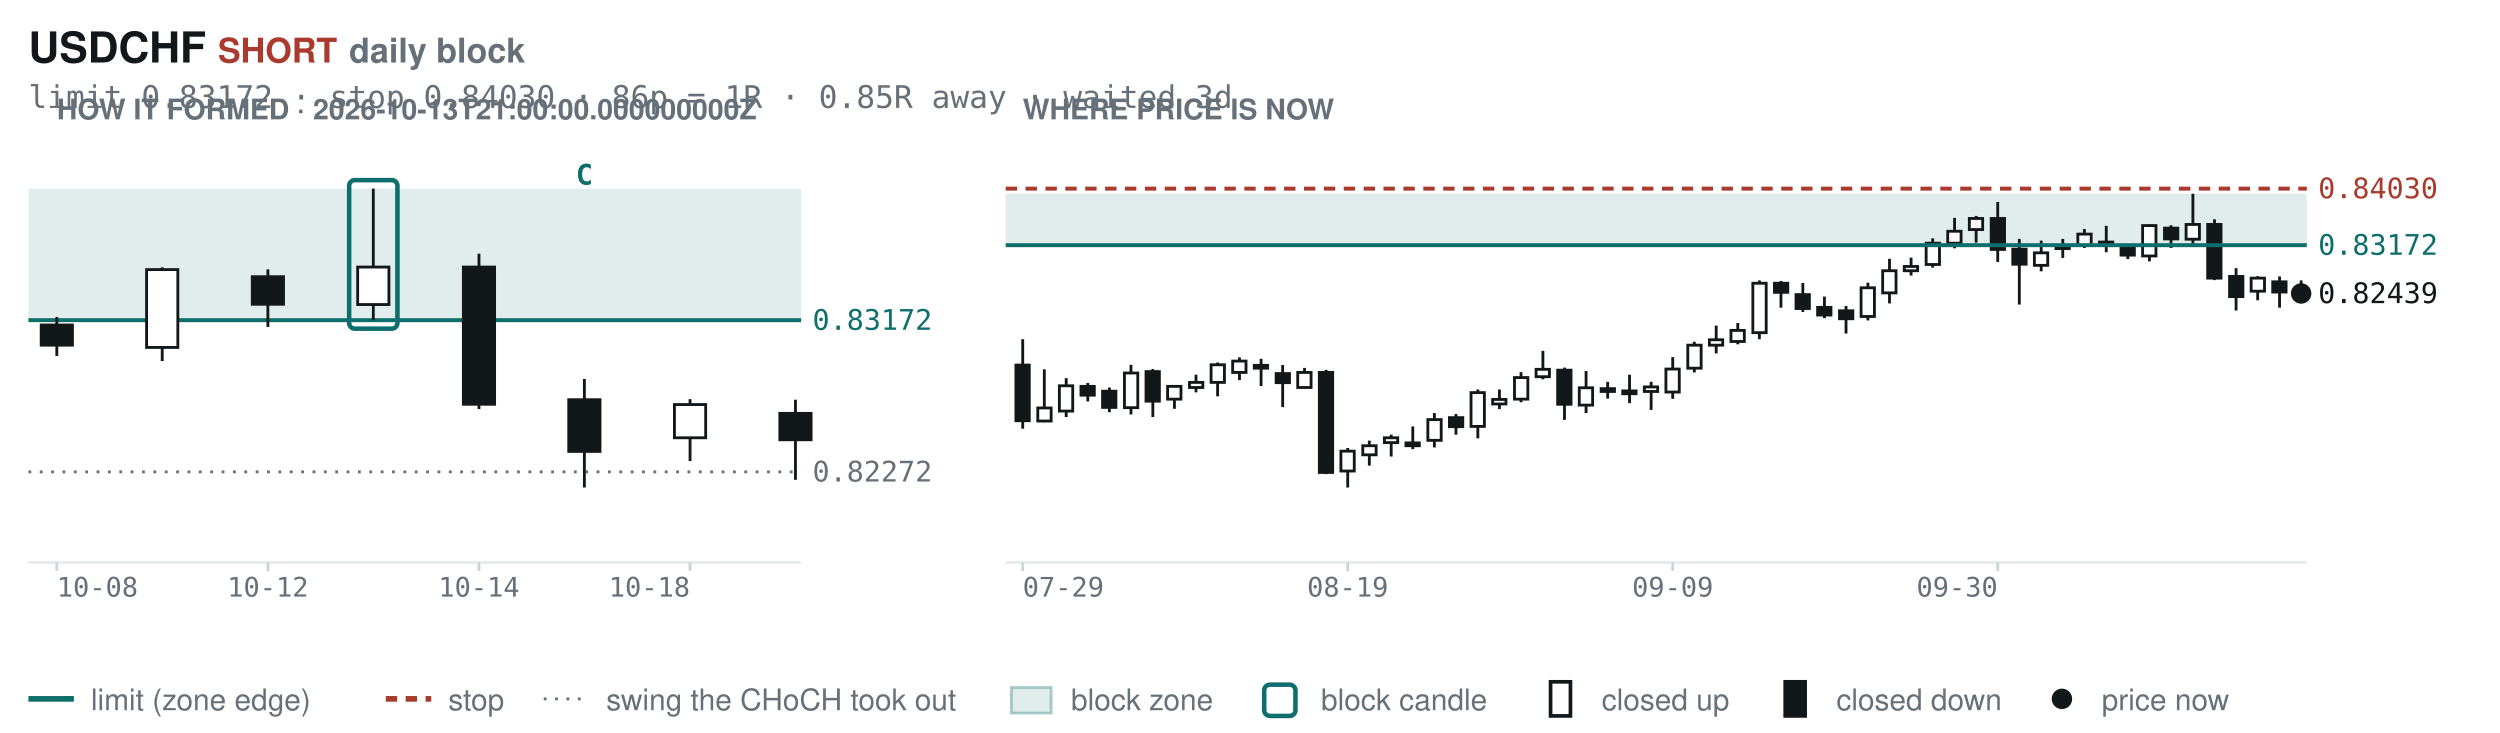
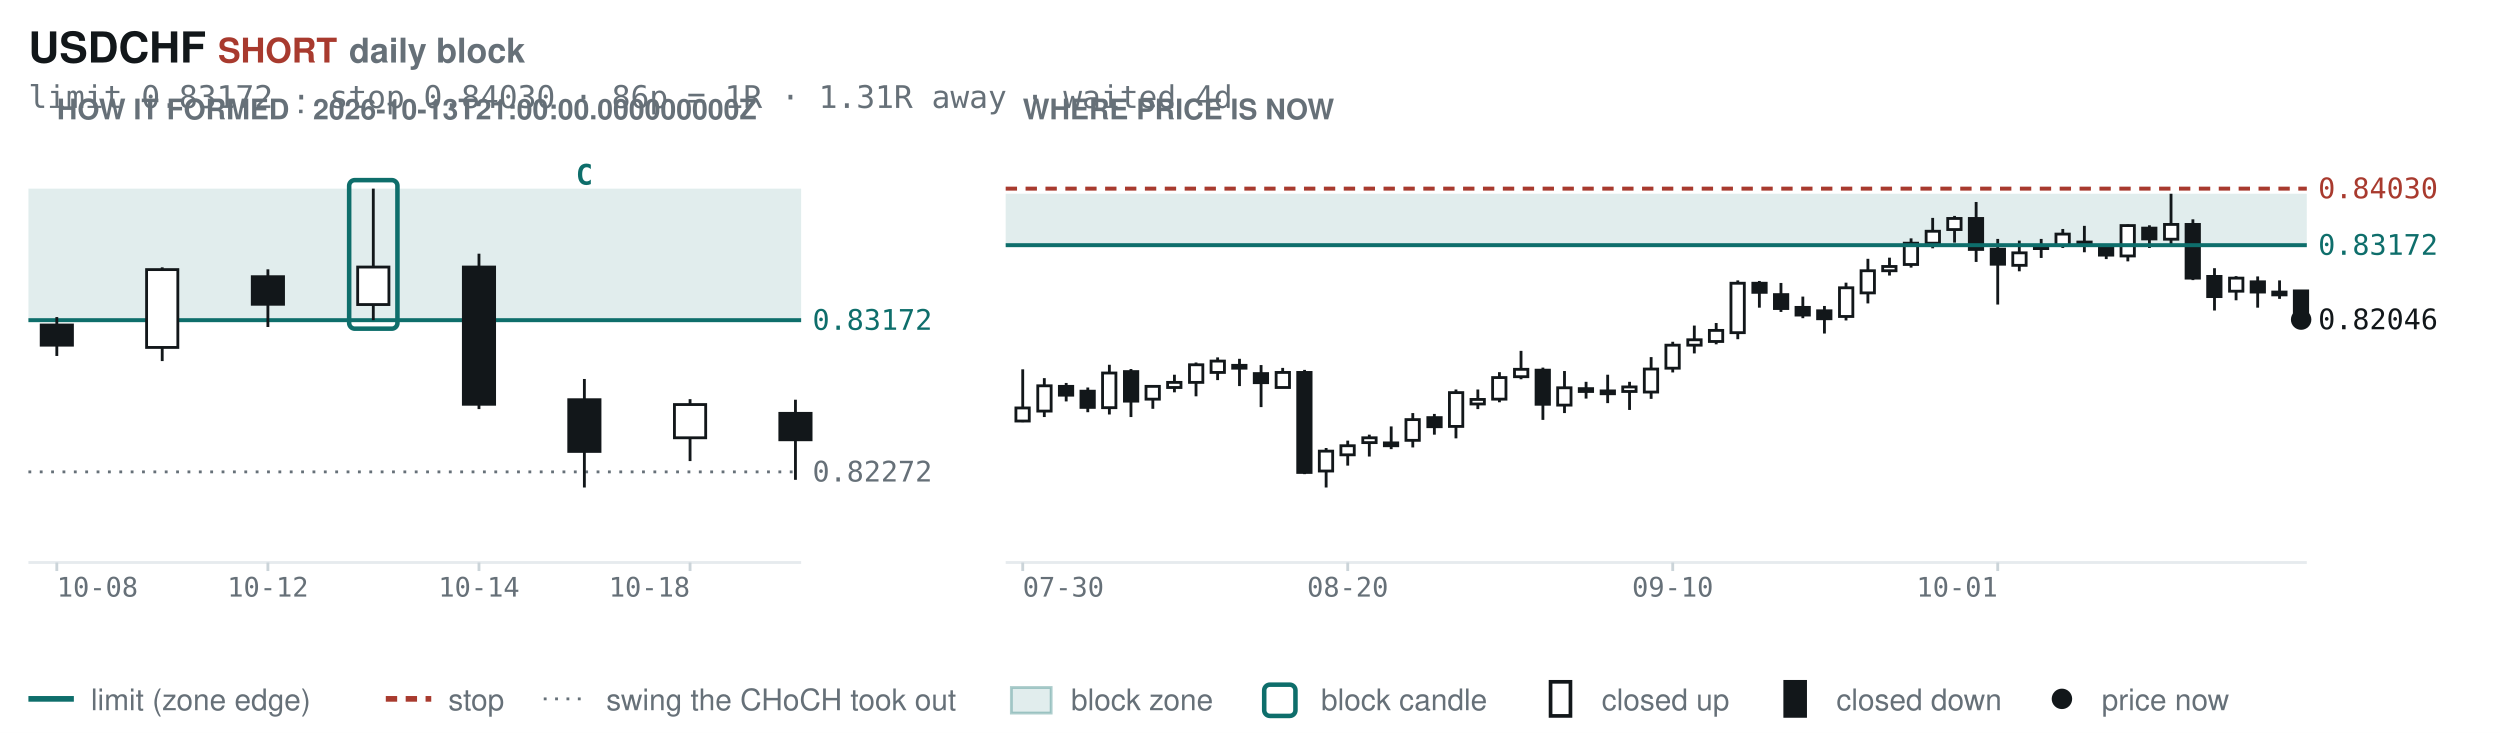
<svg xmlns="http://www.w3.org/2000/svg" viewBox="0 0 880 258" width="880" height="258" role="img" aria-label="USDCHF short order block: the candles that formed it, and where price is now">
  <rect width="880" height="258" fill="#FFFFFF" />
  <text x="10" y="22" fill="#12171A" font-family="system-ui,-apple-system,Segoe UI,Helvetica,Arial,sans-serif" font-size="15" font-weight="700">USDCHF <tspan fill="#A83A2E" font-size="12">SHORT</tspan>
    <tspan fill="#667078" font-size="12">daily block</tspan>
  </text>
-   <text x="10" y="38" fill="#667078" font-family="ui-monospace,SFMono-Regular,Menlo,Consolas,monospace" font-size="11">limit 0.83172 · stop 0.84030 · 86p = 1R · 0.85R away · waited 3d</text>
+   <text x="10" y="38" fill="#667078" font-family="ui-monospace,SFMono-Regular,Menlo,Consolas,monospace" font-size="11">limit 0.83172 · stop 0.84030 · 86p = 1R · 1.31R away · waited 4d</text>
  <text x="20" y="42" fill="#667078" font-family="system-ui,-apple-system,Segoe UI,Helvetica,Arial,sans-serif" font-size="10" font-weight="600">HOW IT FORMED · 2026-10-13T21:00:00.000000000Z</text>
  <text x="360" y="42" fill="#667078" font-family="system-ui,-apple-system,Segoe UI,Helvetica,Arial,sans-serif" font-size="10" font-weight="600">WHERE PRICE IS NOW</text>
  <rect x="10.0" y="66.4" width="272.0" height="46.3" fill="#0E6E6B1F" />
  <line x1="10.0" y1="166.1" x2="282.0" y2="166.1" stroke="#667078" stroke-width="1" stroke-dasharray="1 3" />
  <line x1="10.0" y1="112.7" x2="282.0" y2="112.7" stroke="#0E6E6B" stroke-width="1.4" />
  <line x1="20.0" y1="111.6" x2="20.0" y2="125.3" stroke="#12171A" stroke-width="1" />
  <rect x="14.5" y="114.4" width="11.0" height="7.1" fill="#12171A" stroke="#12171A" stroke-width="1" />
  <line x1="57.1" y1="94.1" x2="57.1" y2="127.1" stroke="#12171A" stroke-width="1" />
  <rect x="51.6" y="94.9" width="11.0" height="27.4" fill="#FFFFFF" stroke="#12171A" stroke-width="1" />
  <line x1="94.3" y1="94.8" x2="94.3" y2="115.1" stroke="#12171A" stroke-width="1" />
  <rect x="88.8" y="97.4" width="11.0" height="9.7" fill="#12171A" stroke="#12171A" stroke-width="1" />
  <line x1="131.4" y1="66.4" x2="131.4" y2="112.7" stroke="#12171A" stroke-width="1" />
  <rect x="125.9" y="94.0" width="11.0" height="13.2" fill="#FFFFFF" stroke="#12171A" stroke-width="1" />
  <line x1="168.6" y1="89.3" x2="168.6" y2="144.0" stroke="#12171A" stroke-width="1" />
  <rect x="163.1" y="94.0" width="11.0" height="48.3" fill="#12171A" stroke="#12171A" stroke-width="1" />
  <line x1="205.7" y1="133.4" x2="205.7" y2="171.6" stroke="#12171A" stroke-width="1" />
  <rect x="200.2" y="140.7" width="11.0" height="18.2" fill="#12171A" stroke="#12171A" stroke-width="1" />
  <line x1="242.9" y1="140.5" x2="242.9" y2="162.3" stroke="#12171A" stroke-width="1" />
  <rect x="237.4" y="142.4" width="11.0" height="11.7" fill="#FFFFFF" stroke="#12171A" stroke-width="1" />
  <line x1="280.0" y1="140.7" x2="280.0" y2="168.9" stroke="#12171A" stroke-width="1" />
  <rect x="274.5" y="145.5" width="11.0" height="9.3" fill="#12171A" stroke="#12171A" stroke-width="1" />
  <rect x="122.9" y="63.4" width="17.0" height="52.3" fill="none" stroke="#0E6E6B" stroke-width="1.6" rx="2" />
  <text x="205.7" y="65" fill="#0E6E6B" text-anchor="middle" font-family="ui-monospace,SFMono-Regular,Menlo,Consolas,monospace" font-size="10" font-weight="700">C</text>
  <line x1="10.0" y1="198.0" x2="282.0" y2="198.0" stroke="#E6EBEE" stroke-width="1" />
  <line x1="20.0" y1="198.0" x2="20.0" y2="201.0" stroke="#CBD4D9" stroke-width="1" />
  <text x="20.0" y="210.0" fill="#667078" text-anchor="start" font-family="ui-monospace,SFMono-Regular,Menlo,Consolas,monospace" font-size="9.5">10-08</text>
  <line x1="94.3" y1="198.0" x2="94.3" y2="201.0" stroke="#CBD4D9" stroke-width="1" />
  <text x="94.3" y="210.0" fill="#667078" text-anchor="middle" font-family="ui-monospace,SFMono-Regular,Menlo,Consolas,monospace" font-size="9.5">10-12</text>
  <line x1="168.6" y1="198.0" x2="168.6" y2="201.0" stroke="#CBD4D9" stroke-width="1" />
  <text x="168.6" y="210.0" fill="#667078" text-anchor="middle" font-family="ui-monospace,SFMono-Regular,Menlo,Consolas,monospace" font-size="9.5">10-14</text>
  <line x1="242.9" y1="198.0" x2="242.9" y2="201.0" stroke="#CBD4D9" stroke-width="1" />
  <text x="242.9" y="210.0" fill="#667078" text-anchor="end" font-family="ui-monospace,SFMono-Regular,Menlo,Consolas,monospace" font-size="9.5">10-18</text>
  <text x="286.0" y="116.1" fill="#0E6E6B" font-family="ui-monospace,SFMono-Regular,Menlo,Consolas,monospace" font-size="10">0.83172</text>
  <text x="286.0" y="169.5" fill="#667078" font-family="ui-monospace,SFMono-Regular,Menlo,Consolas,monospace" font-size="10">0.82272</text>
  <rect x="354.0" y="68.2" width="458.0" height="18.1" fill="#0E6E6B1F" />
-   <line x1="360.0" y1="119.4" x2="360.0" y2="150.9" stroke="#12171A" stroke-width="1" />
-   <rect x="357.6" y="128.5" width="4.7" height="19.6" fill="#12171A" stroke="#12171A" stroke-width="1" />
-   <line x1="367.6" y1="130.0" x2="367.6" y2="148.6" stroke="#12171A" stroke-width="1" />
-   <rect x="365.3" y="143.6" width="4.7" height="4.6" fill="#FFFFFF" stroke="#12171A" stroke-width="1" />
-   <line x1="375.3" y1="133.1" x2="375.3" y2="146.8" stroke="#12171A" stroke-width="1" />
-   <rect x="372.9" y="135.8" width="4.7" height="8.9" fill="#FFFFFF" stroke="#12171A" stroke-width="1" />
-   <line x1="382.9" y1="134.8" x2="382.9" y2="141.3" stroke="#12171A" stroke-width="1" />
-   <rect x="380.5" y="136.0" width="4.7" height="3.1" fill="#12171A" stroke="#12171A" stroke-width="1" />
-   <line x1="390.5" y1="136.4" x2="390.5" y2="145.1" stroke="#12171A" stroke-width="1" />
-   <rect x="388.1" y="137.7" width="4.7" height="5.7" fill="#12171A" stroke="#12171A" stroke-width="1" />
-   <line x1="398.1" y1="128.4" x2="398.1" y2="145.9" stroke="#12171A" stroke-width="1" />
-   <rect x="395.8" y="131.3" width="4.7" height="12.2" fill="#FFFFFF" stroke="#12171A" stroke-width="1" />
-   <line x1="405.8" y1="129.9" x2="405.8" y2="146.8" stroke="#12171A" stroke-width="1" />
-   <rect x="403.4" y="130.8" width="4.7" height="10.4" fill="#12171A" stroke="#12171A" stroke-width="1" />
-   <line x1="413.4" y1="135.7" x2="413.4" y2="143.9" stroke="#12171A" stroke-width="1" />
-   <rect x="411.0" y="136.0" width="4.7" height="4.5" fill="#FFFFFF" stroke="#12171A" stroke-width="1" />
-   <line x1="421.0" y1="131.9" x2="421.0" y2="138.1" stroke="#12171A" stroke-width="1" />
-   <rect x="418.7" y="134.6" width="4.7" height="1.8" fill="#FFFFFF" stroke="#12171A" stroke-width="1" />
-   <line x1="428.6" y1="127.6" x2="428.6" y2="139.5" stroke="#12171A" stroke-width="1" />
-   <rect x="426.3" y="128.4" width="4.7" height="6.2" fill="#FFFFFF" stroke="#12171A" stroke-width="1" />
-   <line x1="436.3" y1="125.8" x2="436.3" y2="133.8" stroke="#12171A" stroke-width="1" />
-   <rect x="433.9" y="127.1" width="4.7" height="4.0" fill="#FFFFFF" stroke="#12171A" stroke-width="1" />
-   <line x1="443.9" y1="126.3" x2="443.9" y2="135.9" stroke="#12171A" stroke-width="1" />
-   <rect x="441.5" y="128.6" width="4.7" height="1.0" fill="#12171A" stroke="#12171A" stroke-width="1" />
-   <line x1="451.5" y1="128.5" x2="451.5" y2="143.3" stroke="#12171A" stroke-width="1" />
-   <rect x="449.2" y="131.5" width="4.7" height="3.2" fill="#12171A" stroke="#12171A" stroke-width="1" />
-   <line x1="459.2" y1="129.5" x2="459.2" y2="136.4" stroke="#12171A" stroke-width="1" />
-   <rect x="456.8" y="131.1" width="4.7" height="5.3" fill="#FFFFFF" stroke="#12171A" stroke-width="1" />
-   <line x1="466.8" y1="130.2" x2="466.8" y2="166.9" stroke="#12171A" stroke-width="1" />
-   <rect x="464.4" y="131.1" width="4.7" height="35.2" fill="#12171A" stroke="#12171A" stroke-width="1" />
-   <line x1="474.4" y1="157.7" x2="474.4" y2="171.6" stroke="#12171A" stroke-width="1" />
-   <rect x="472.0" y="158.8" width="4.7" height="7.0" fill="#FFFFFF" stroke="#12171A" stroke-width="1" />
-   <line x1="482.0" y1="155.1" x2="482.0" y2="163.9" stroke="#12171A" stroke-width="1" />
-   <rect x="479.7" y="156.9" width="4.7" height="3.2" fill="#FFFFFF" stroke="#12171A" stroke-width="1" />
-   <line x1="489.7" y1="153.0" x2="489.7" y2="160.7" stroke="#12171A" stroke-width="1" />
-   <rect x="487.3" y="154.1" width="4.7" height="1.7" fill="#FFFFFF" stroke="#12171A" stroke-width="1" />
-   <line x1="497.3" y1="150.1" x2="497.3" y2="158.1" stroke="#12171A" stroke-width="1" />
-   <rect x="494.9" y="155.9" width="4.7" height="1.0" fill="#12171A" stroke="#12171A" stroke-width="1" />
-   <line x1="504.9" y1="145.4" x2="504.9" y2="157.5" stroke="#12171A" stroke-width="1" />
-   <rect x="502.6" y="147.7" width="4.7" height="7.3" fill="#FFFFFF" stroke="#12171A" stroke-width="1" />
-   <line x1="512.5" y1="145.7" x2="512.5" y2="153.0" stroke="#12171A" stroke-width="1" />
-   <rect x="510.2" y="147.0" width="4.7" height="3.2" fill="#12171A" stroke="#12171A" stroke-width="1" />
-   <line x1="520.2" y1="137.1" x2="520.2" y2="154.3" stroke="#12171A" stroke-width="1" />
-   <rect x="517.8" y="138.2" width="4.7" height="11.9" fill="#FFFFFF" stroke="#12171A" stroke-width="1" />
-   <line x1="527.8" y1="137.1" x2="527.8" y2="144.0" stroke="#12171A" stroke-width="1" />
-   <rect x="525.4" y="140.6" width="4.7" height="1.6" fill="#FFFFFF" stroke="#12171A" stroke-width="1" />
-   <line x1="535.4" y1="131.0" x2="535.4" y2="141.6" stroke="#12171A" stroke-width="1" />
-   <rect x="533.1" y="132.9" width="4.7" height="7.6" fill="#FFFFFF" stroke="#12171A" stroke-width="1" />
-   <line x1="543.1" y1="123.5" x2="543.1" y2="133.5" stroke="#12171A" stroke-width="1" />
-   <rect x="540.7" y="130.0" width="4.7" height="2.6" fill="#FFFFFF" stroke="#12171A" stroke-width="1" />
-   <line x1="550.7" y1="129.4" x2="550.7" y2="147.8" stroke="#12171A" stroke-width="1" />
-   <rect x="548.3" y="130.3" width="4.7" height="12.0" fill="#12171A" stroke="#12171A" stroke-width="1" />
-   <line x1="558.3" y1="130.6" x2="558.3" y2="145.4" stroke="#12171A" stroke-width="1" />
-   <rect x="555.9" y="136.5" width="4.7" height="6.1" fill="#FFFFFF" stroke="#12171A" stroke-width="1" />
-   <line x1="565.9" y1="134.4" x2="565.9" y2="140.3" stroke="#12171A" stroke-width="1" />
-   <rect x="563.6" y="136.8" width="4.7" height="1.0" fill="#12171A" stroke="#12171A" stroke-width="1" />
-   <line x1="573.6" y1="131.9" x2="573.6" y2="141.9" stroke="#12171A" stroke-width="1" />
-   <rect x="571.2" y="137.6" width="4.7" height="1.0" fill="#FFFFFF" stroke="#12171A" stroke-width="1" />
-   <line x1="581.2" y1="134.4" x2="581.2" y2="144.3" stroke="#12171A" stroke-width="1" />
-   <rect x="578.8" y="136.2" width="4.7" height="1.6" fill="#FFFFFF" stroke="#12171A" stroke-width="1" />
-   <line x1="588.8" y1="125.7" x2="588.8" y2="140.4" stroke="#12171A" stroke-width="1" />
-   <rect x="586.4" y="129.9" width="4.7" height="8.1" fill="#FFFFFF" stroke="#12171A" stroke-width="1" />
-   <line x1="596.4" y1="120.3" x2="596.4" y2="131.1" stroke="#12171A" stroke-width="1" />
-   <rect x="594.1" y="121.5" width="4.7" height="8.1" fill="#FFFFFF" stroke="#12171A" stroke-width="1" />
-   <line x1="604.1" y1="114.6" x2="604.1" y2="124.4" stroke="#12171A" stroke-width="1" />
-   <rect x="601.7" y="119.6" width="4.7" height="1.9" fill="#FFFFFF" stroke="#12171A" stroke-width="1" />
-   <line x1="611.7" y1="113.7" x2="611.7" y2="121.2" stroke="#12171A" stroke-width="1" />
-   <rect x="609.3" y="116.3" width="4.7" height="3.9" fill="#FFFFFF" stroke="#12171A" stroke-width="1" />
-   <line x1="619.3" y1="98.7" x2="619.3" y2="119.4" stroke="#12171A" stroke-width="1" />
-   <rect x="617.0" y="99.7" width="4.7" height="17.4" fill="#FFFFFF" stroke="#12171A" stroke-width="1" />
-   <line x1="626.9" y1="98.9" x2="626.9" y2="108.3" stroke="#12171A" stroke-width="1" />
-   <rect x="624.6" y="99.7" width="4.7" height="3.2" fill="#12171A" stroke="#12171A" stroke-width="1" />
-   <line x1="634.6" y1="99.6" x2="634.6" y2="109.8" stroke="#12171A" stroke-width="1" />
-   <rect x="632.2" y="103.7" width="4.7" height="4.9" fill="#12171A" stroke="#12171A" stroke-width="1" />
-   <line x1="642.2" y1="104.4" x2="642.2" y2="112.0" stroke="#12171A" stroke-width="1" />
-   <rect x="639.8" y="108.2" width="4.7" height="2.7" fill="#12171A" stroke="#12171A" stroke-width="1" />
-   <line x1="649.8" y1="107.7" x2="649.8" y2="117.4" stroke="#12171A" stroke-width="1" />
-   <rect x="647.5" y="109.4" width="4.7" height="2.8" fill="#12171A" stroke="#12171A" stroke-width="1" />
-   <line x1="657.5" y1="99.5" x2="657.5" y2="112.8" stroke="#12171A" stroke-width="1" />
-   <rect x="655.1" y="101.3" width="4.7" height="10.1" fill="#FFFFFF" stroke="#12171A" stroke-width="1" />
-   <line x1="665.1" y1="91.1" x2="665.1" y2="106.8" stroke="#12171A" stroke-width="1" />
-   <rect x="662.7" y="95.3" width="4.7" height="7.8" fill="#FFFFFF" stroke="#12171A" stroke-width="1" />
-   <line x1="672.7" y1="90.7" x2="672.7" y2="97.0" stroke="#12171A" stroke-width="1" />
-   <rect x="670.3" y="93.8" width="4.7" height="1.5" fill="#FFFFFF" stroke="#12171A" stroke-width="1" />
-   <line x1="680.3" y1="83.9" x2="680.3" y2="94.2" stroke="#12171A" stroke-width="1" />
-   <rect x="678.0" y="85.6" width="4.7" height="7.5" fill="#FFFFFF" stroke="#12171A" stroke-width="1" />
-   <line x1="688.0" y1="76.7" x2="688.0" y2="87.4" stroke="#12171A" stroke-width="1" />
-   <rect x="685.6" y="81.4" width="4.7" height="4.2" fill="#FFFFFF" stroke="#12171A" stroke-width="1" />
-   <line x1="695.6" y1="76.0" x2="695.6" y2="85.4" stroke="#12171A" stroke-width="1" />
-   <rect x="693.2" y="76.9" width="4.7" height="3.9" fill="#FFFFFF" stroke="#12171A" stroke-width="1" />
-   <line x1="703.2" y1="71.1" x2="703.2" y2="92.2" stroke="#12171A" stroke-width="1" />
-   <rect x="700.9" y="76.9" width="4.7" height="10.9" fill="#12171A" stroke="#12171A" stroke-width="1" />
-   <line x1="710.8" y1="84.1" x2="710.8" y2="107.2" stroke="#12171A" stroke-width="1" />
-   <rect x="708.5" y="87.7" width="4.7" height="5.3" fill="#12171A" stroke="#12171A" stroke-width="1" />
-   <line x1="718.5" y1="84.7" x2="718.5" y2="95.5" stroke="#12171A" stroke-width="1" />
-   <rect x="716.1" y="89.0" width="4.7" height="4.4" fill="#FFFFFF" stroke="#12171A" stroke-width="1" />
-   <line x1="726.1" y1="84.1" x2="726.1" y2="90.8" stroke="#12171A" stroke-width="1" />
-   <rect x="723.7" y="86.5" width="4.7" height="1.0" fill="#FFFFFF" stroke="#12171A" stroke-width="1" />
-   <line x1="733.7" y1="80.6" x2="733.7" y2="87.3" stroke="#12171A" stroke-width="1" />
-   <rect x="731.4" y="82.4" width="4.7" height="4.0" fill="#FFFFFF" stroke="#12171A" stroke-width="1" />
-   <line x1="741.4" y1="79.5" x2="741.4" y2="88.8" stroke="#12171A" stroke-width="1" />
-   <rect x="739.0" y="85.2" width="4.7" height="1.2" fill="#12171A" stroke="#12171A" stroke-width="1" />
-   <line x1="749.0" y1="85.9" x2="749.0" y2="91.2" stroke="#12171A" stroke-width="1" />
-   <rect x="746.6" y="87.0" width="4.7" height="2.8" fill="#12171A" stroke="#12171A" stroke-width="1" />
-   <line x1="756.6" y1="79.0" x2="756.6" y2="92.0" stroke="#12171A" stroke-width="1" />
-   <rect x="754.2" y="79.4" width="4.7" height="10.7" fill="#FFFFFF" stroke="#12171A" stroke-width="1" />
-   <line x1="764.2" y1="79.3" x2="764.2" y2="87.3" stroke="#12171A" stroke-width="1" />
-   <rect x="761.9" y="80.3" width="4.7" height="3.8" fill="#12171A" stroke="#12171A" stroke-width="1" />
-   <line x1="771.9" y1="68.2" x2="771.9" y2="86.3" stroke="#12171A" stroke-width="1" />
-   <rect x="769.5" y="79.0" width="4.7" height="5.2" fill="#FFFFFF" stroke="#12171A" stroke-width="1" />
-   <line x1="779.5" y1="77.2" x2="779.5" y2="98.6" stroke="#12171A" stroke-width="1" />
-   <rect x="777.1" y="79.0" width="4.7" height="18.9" fill="#12171A" stroke="#12171A" stroke-width="1" />
-   <line x1="787.1" y1="94.4" x2="787.1" y2="109.3" stroke="#12171A" stroke-width="1" />
-   <rect x="784.8" y="97.3" width="4.7" height="7.1" fill="#12171A" stroke="#12171A" stroke-width="1" />
-   <line x1="794.7" y1="97.2" x2="794.7" y2="105.7" stroke="#12171A" stroke-width="1" />
-   <rect x="792.4" y="97.9" width="4.7" height="4.6" fill="#FFFFFF" stroke="#12171A" stroke-width="1" />
-   <line x1="802.4" y1="97.3" x2="802.4" y2="108.3" stroke="#12171A" stroke-width="1" />
-   <rect x="800.0" y="99.2" width="4.7" height="3.6" fill="#12171A" stroke="#12171A" stroke-width="1" />
-   <line x1="810.0" y1="98.7" x2="810.0" y2="105.2" stroke="#12171A" stroke-width="1" />
-   <rect x="807.6" y="102.8" width="4.7" height="1.0" fill="#12171A" stroke="#12171A" stroke-width="1" />
+   <line x1="360.0" y1="130.0" x2="360.0" y2="148.6" stroke="#12171A" stroke-width="1" />
+   <rect x="357.6" y="143.6" width="4.7" height="4.6" fill="#FFFFFF" stroke="#12171A" stroke-width="1" />
+   <line x1="367.6" y1="133.1" x2="367.6" y2="146.8" stroke="#12171A" stroke-width="1" />
+   <rect x="365.3" y="135.8" width="4.7" height="8.9" fill="#FFFFFF" stroke="#12171A" stroke-width="1" />
+   <line x1="375.3" y1="134.8" x2="375.3" y2="141.3" stroke="#12171A" stroke-width="1" />
+   <rect x="372.9" y="136.0" width="4.7" height="3.1" fill="#12171A" stroke="#12171A" stroke-width="1" />
+   <line x1="382.9" y1="136.4" x2="382.9" y2="145.1" stroke="#12171A" stroke-width="1" />
+   <rect x="380.5" y="137.7" width="4.7" height="5.7" fill="#12171A" stroke="#12171A" stroke-width="1" />
+   <line x1="390.5" y1="128.4" x2="390.5" y2="145.9" stroke="#12171A" stroke-width="1" />
+   <rect x="388.1" y="131.3" width="4.7" height="12.2" fill="#FFFFFF" stroke="#12171A" stroke-width="1" />
+   <line x1="398.1" y1="129.9" x2="398.1" y2="146.8" stroke="#12171A" stroke-width="1" />
+   <rect x="395.8" y="130.8" width="4.7" height="10.4" fill="#12171A" stroke="#12171A" stroke-width="1" />
+   <line x1="405.8" y1="135.7" x2="405.8" y2="143.9" stroke="#12171A" stroke-width="1" />
+   <rect x="403.4" y="136.0" width="4.7" height="4.5" fill="#FFFFFF" stroke="#12171A" stroke-width="1" />
+   <line x1="413.4" y1="131.9" x2="413.4" y2="138.1" stroke="#12171A" stroke-width="1" />
+   <rect x="411.0" y="134.6" width="4.7" height="1.8" fill="#FFFFFF" stroke="#12171A" stroke-width="1" />
+   <line x1="421.0" y1="127.6" x2="421.0" y2="139.5" stroke="#12171A" stroke-width="1" />
+   <rect x="418.7" y="128.4" width="4.7" height="6.2" fill="#FFFFFF" stroke="#12171A" stroke-width="1" />
+   <line x1="428.6" y1="125.8" x2="428.6" y2="133.8" stroke="#12171A" stroke-width="1" />
+   <rect x="426.3" y="127.1" width="4.7" height="4.0" fill="#FFFFFF" stroke="#12171A" stroke-width="1" />
+   <line x1="436.3" y1="126.3" x2="436.3" y2="135.9" stroke="#12171A" stroke-width="1" />
+   <rect x="433.9" y="128.6" width="4.7" height="1.0" fill="#12171A" stroke="#12171A" stroke-width="1" />
+   <line x1="443.9" y1="128.5" x2="443.9" y2="143.3" stroke="#12171A" stroke-width="1" />
+   <rect x="441.5" y="131.5" width="4.7" height="3.2" fill="#12171A" stroke="#12171A" stroke-width="1" />
+   <line x1="451.5" y1="129.5" x2="451.5" y2="136.4" stroke="#12171A" stroke-width="1" />
+   <rect x="449.2" y="131.1" width="4.7" height="5.3" fill="#FFFFFF" stroke="#12171A" stroke-width="1" />
+   <line x1="459.2" y1="130.2" x2="459.2" y2="166.9" stroke="#12171A" stroke-width="1" />
+   <rect x="456.8" y="131.1" width="4.7" height="35.2" fill="#12171A" stroke="#12171A" stroke-width="1" />
+   <line x1="466.8" y1="157.7" x2="466.8" y2="171.6" stroke="#12171A" stroke-width="1" />
+   <rect x="464.4" y="158.8" width="4.7" height="7.0" fill="#FFFFFF" stroke="#12171A" stroke-width="1" />
+   <line x1="474.4" y1="155.1" x2="474.4" y2="163.9" stroke="#12171A" stroke-width="1" />
+   <rect x="472.0" y="156.9" width="4.7" height="3.2" fill="#FFFFFF" stroke="#12171A" stroke-width="1" />
+   <line x1="482.0" y1="153.0" x2="482.0" y2="160.7" stroke="#12171A" stroke-width="1" />
+   <rect x="479.7" y="154.1" width="4.7" height="1.7" fill="#FFFFFF" stroke="#12171A" stroke-width="1" />
+   <line x1="489.7" y1="150.1" x2="489.7" y2="158.1" stroke="#12171A" stroke-width="1" />
+   <rect x="487.3" y="155.9" width="4.7" height="1.0" fill="#12171A" stroke="#12171A" stroke-width="1" />
+   <line x1="497.3" y1="145.4" x2="497.3" y2="157.5" stroke="#12171A" stroke-width="1" />
+   <rect x="494.9" y="147.7" width="4.7" height="7.3" fill="#FFFFFF" stroke="#12171A" stroke-width="1" />
+   <line x1="504.9" y1="145.7" x2="504.9" y2="153.0" stroke="#12171A" stroke-width="1" />
+   <rect x="502.6" y="147.0" width="4.7" height="3.2" fill="#12171A" stroke="#12171A" stroke-width="1" />
+   <line x1="512.5" y1="137.1" x2="512.5" y2="154.3" stroke="#12171A" stroke-width="1" />
+   <rect x="510.2" y="138.2" width="4.7" height="11.9" fill="#FFFFFF" stroke="#12171A" stroke-width="1" />
+   <line x1="520.2" y1="137.1" x2="520.2" y2="144.0" stroke="#12171A" stroke-width="1" />
+   <rect x="517.8" y="140.6" width="4.7" height="1.6" fill="#FFFFFF" stroke="#12171A" stroke-width="1" />
+   <line x1="527.8" y1="131.0" x2="527.8" y2="141.6" stroke="#12171A" stroke-width="1" />
+   <rect x="525.4" y="132.9" width="4.7" height="7.6" fill="#FFFFFF" stroke="#12171A" stroke-width="1" />
+   <line x1="535.4" y1="123.5" x2="535.4" y2="133.5" stroke="#12171A" stroke-width="1" />
+   <rect x="533.1" y="130.0" width="4.7" height="2.6" fill="#FFFFFF" stroke="#12171A" stroke-width="1" />
+   <line x1="543.1" y1="129.4" x2="543.1" y2="147.8" stroke="#12171A" stroke-width="1" />
+   <rect x="540.7" y="130.3" width="4.7" height="12.0" fill="#12171A" stroke="#12171A" stroke-width="1" />
+   <line x1="550.7" y1="130.6" x2="550.7" y2="145.4" stroke="#12171A" stroke-width="1" />
+   <rect x="548.3" y="136.5" width="4.7" height="6.1" fill="#FFFFFF" stroke="#12171A" stroke-width="1" />
+   <line x1="558.3" y1="134.4" x2="558.3" y2="140.3" stroke="#12171A" stroke-width="1" />
+   <rect x="555.9" y="136.8" width="4.7" height="1.0" fill="#12171A" stroke="#12171A" stroke-width="1" />
+   <line x1="565.9" y1="131.9" x2="565.9" y2="141.9" stroke="#12171A" stroke-width="1" />
+   <rect x="563.6" y="137.6" width="4.7" height="1.0" fill="#FFFFFF" stroke="#12171A" stroke-width="1" />
+   <line x1="573.6" y1="134.4" x2="573.6" y2="144.3" stroke="#12171A" stroke-width="1" />
+   <rect x="571.2" y="136.2" width="4.7" height="1.6" fill="#FFFFFF" stroke="#12171A" stroke-width="1" />
+   <line x1="581.2" y1="125.7" x2="581.2" y2="140.4" stroke="#12171A" stroke-width="1" />
+   <rect x="578.8" y="129.9" width="4.7" height="8.1" fill="#FFFFFF" stroke="#12171A" stroke-width="1" />
+   <line x1="588.8" y1="120.3" x2="588.8" y2="131.1" stroke="#12171A" stroke-width="1" />
+   <rect x="586.4" y="121.5" width="4.7" height="8.1" fill="#FFFFFF" stroke="#12171A" stroke-width="1" />
+   <line x1="596.4" y1="114.6" x2="596.4" y2="124.4" stroke="#12171A" stroke-width="1" />
+   <rect x="594.1" y="119.6" width="4.7" height="1.9" fill="#FFFFFF" stroke="#12171A" stroke-width="1" />
+   <line x1="604.1" y1="113.7" x2="604.1" y2="121.2" stroke="#12171A" stroke-width="1" />
+   <rect x="601.7" y="116.3" width="4.7" height="3.9" fill="#FFFFFF" stroke="#12171A" stroke-width="1" />
+   <line x1="611.7" y1="98.7" x2="611.7" y2="119.4" stroke="#12171A" stroke-width="1" />
+   <rect x="609.3" y="99.7" width="4.7" height="17.4" fill="#FFFFFF" stroke="#12171A" stroke-width="1" />
+   <line x1="619.3" y1="98.9" x2="619.3" y2="108.3" stroke="#12171A" stroke-width="1" />
+   <rect x="617.0" y="99.7" width="4.7" height="3.2" fill="#12171A" stroke="#12171A" stroke-width="1" />
+   <line x1="626.9" y1="99.6" x2="626.9" y2="109.8" stroke="#12171A" stroke-width="1" />
+   <rect x="624.6" y="103.7" width="4.7" height="4.9" fill="#12171A" stroke="#12171A" stroke-width="1" />
+   <line x1="634.6" y1="104.4" x2="634.6" y2="112.0" stroke="#12171A" stroke-width="1" />
+   <rect x="632.2" y="108.2" width="4.7" height="2.7" fill="#12171A" stroke="#12171A" stroke-width="1" />
+   <line x1="642.2" y1="107.7" x2="642.2" y2="117.4" stroke="#12171A" stroke-width="1" />
+   <rect x="639.8" y="109.4" width="4.7" height="2.8" fill="#12171A" stroke="#12171A" stroke-width="1" />
+   <line x1="649.8" y1="99.5" x2="649.8" y2="112.8" stroke="#12171A" stroke-width="1" />
+   <rect x="647.5" y="101.3" width="4.7" height="10.1" fill="#FFFFFF" stroke="#12171A" stroke-width="1" />
+   <line x1="657.5" y1="91.1" x2="657.5" y2="106.8" stroke="#12171A" stroke-width="1" />
+   <rect x="655.1" y="95.3" width="4.7" height="7.8" fill="#FFFFFF" stroke="#12171A" stroke-width="1" />
+   <line x1="665.1" y1="90.7" x2="665.1" y2="97.0" stroke="#12171A" stroke-width="1" />
+   <rect x="662.7" y="93.8" width="4.7" height="1.5" fill="#FFFFFF" stroke="#12171A" stroke-width="1" />
+   <line x1="672.7" y1="83.9" x2="672.7" y2="94.2" stroke="#12171A" stroke-width="1" />
+   <rect x="670.3" y="85.6" width="4.7" height="7.5" fill="#FFFFFF" stroke="#12171A" stroke-width="1" />
+   <line x1="680.3" y1="76.7" x2="680.3" y2="87.4" stroke="#12171A" stroke-width="1" />
+   <rect x="678.0" y="81.4" width="4.7" height="4.2" fill="#FFFFFF" stroke="#12171A" stroke-width="1" />
+   <line x1="688.0" y1="76.0" x2="688.0" y2="85.4" stroke="#12171A" stroke-width="1" />
+   <rect x="685.6" y="76.9" width="4.7" height="3.9" fill="#FFFFFF" stroke="#12171A" stroke-width="1" />
+   <line x1="695.6" y1="71.1" x2="695.6" y2="92.2" stroke="#12171A" stroke-width="1" />
+   <rect x="693.2" y="76.9" width="4.7" height="10.9" fill="#12171A" stroke="#12171A" stroke-width="1" />
+   <line x1="703.2" y1="84.1" x2="703.2" y2="107.2" stroke="#12171A" stroke-width="1" />
+   <rect x="700.9" y="87.7" width="4.7" height="5.3" fill="#12171A" stroke="#12171A" stroke-width="1" />
+   <line x1="710.8" y1="84.7" x2="710.8" y2="95.5" stroke="#12171A" stroke-width="1" />
+   <rect x="708.5" y="89.0" width="4.7" height="4.4" fill="#FFFFFF" stroke="#12171A" stroke-width="1" />
+   <line x1="718.5" y1="84.1" x2="718.5" y2="90.8" stroke="#12171A" stroke-width="1" />
+   <rect x="716.1" y="86.5" width="4.7" height="1.0" fill="#FFFFFF" stroke="#12171A" stroke-width="1" />
+   <line x1="726.1" y1="80.6" x2="726.1" y2="87.3" stroke="#12171A" stroke-width="1" />
+   <rect x="723.7" y="82.4" width="4.7" height="4.0" fill="#FFFFFF" stroke="#12171A" stroke-width="1" />
+   <line x1="733.7" y1="79.5" x2="733.7" y2="88.8" stroke="#12171A" stroke-width="1" />
+   <rect x="731.4" y="85.2" width="4.7" height="1.2" fill="#12171A" stroke="#12171A" stroke-width="1" />
+   <line x1="741.4" y1="85.9" x2="741.4" y2="91.2" stroke="#12171A" stroke-width="1" />
+   <rect x="739.0" y="87.0" width="4.7" height="2.8" fill="#12171A" stroke="#12171A" stroke-width="1" />
+   <line x1="749.0" y1="79.0" x2="749.0" y2="92.0" stroke="#12171A" stroke-width="1" />
+   <rect x="746.6" y="79.4" width="4.7" height="10.7" fill="#FFFFFF" stroke="#12171A" stroke-width="1" />
+   <line x1="756.6" y1="79.3" x2="756.6" y2="87.3" stroke="#12171A" stroke-width="1" />
+   <rect x="754.2" y="80.3" width="4.7" height="3.8" fill="#12171A" stroke="#12171A" stroke-width="1" />
+   <line x1="764.2" y1="68.2" x2="764.2" y2="86.3" stroke="#12171A" stroke-width="1" />
+   <rect x="761.9" y="79.0" width="4.7" height="5.2" fill="#FFFFFF" stroke="#12171A" stroke-width="1" />
+   <line x1="771.9" y1="77.2" x2="771.9" y2="98.6" stroke="#12171A" stroke-width="1" />
+   <rect x="769.5" y="79.0" width="4.7" height="18.9" fill="#12171A" stroke="#12171A" stroke-width="1" />
+   <line x1="779.5" y1="94.4" x2="779.5" y2="109.3" stroke="#12171A" stroke-width="1" />
+   <rect x="777.1" y="97.3" width="4.7" height="7.1" fill="#12171A" stroke="#12171A" stroke-width="1" />
+   <line x1="787.1" y1="97.2" x2="787.1" y2="105.7" stroke="#12171A" stroke-width="1" />
+   <rect x="784.8" y="97.9" width="4.7" height="4.6" fill="#FFFFFF" stroke="#12171A" stroke-width="1" />
+   <line x1="794.7" y1="97.3" x2="794.7" y2="108.3" stroke="#12171A" stroke-width="1" />
+   <rect x="792.4" y="99.2" width="4.7" height="3.6" fill="#12171A" stroke="#12171A" stroke-width="1" />
+   <line x1="802.4" y1="98.7" x2="802.4" y2="105.2" stroke="#12171A" stroke-width="1" />
+   <rect x="800.0" y="102.8" width="4.7" height="1.0" fill="#12171A" stroke="#12171A" stroke-width="1" />
+   <line x1="810.0" y1="102.4" x2="810.0" y2="115.5" stroke="#12171A" stroke-width="1" />
+   <rect x="807.6" y="102.4" width="4.7" height="10.0" fill="#12171A" stroke="#12171A" stroke-width="1" />
  <line x1="354.0" y1="86.3" x2="812.0" y2="86.3" stroke="#0E6E6B" stroke-width="1.4" />
  <line x1="354.0" y1="66.4" x2="812.0" y2="66.4" stroke="#A83A2E" stroke-width="1.4" stroke-dasharray="4 3" />
-   <circle cx="810.0" cy="103.3" r="3.6" fill="#12171A" />
+   <circle cx="810.0" cy="112.5" r="3.6" fill="#12171A" />
  <line x1="354.0" y1="198.0" x2="812.0" y2="198.0" stroke="#E6EBEE" stroke-width="1" />
  <line x1="360.0" y1="198.0" x2="360.0" y2="201.0" stroke="#CBD4D9" stroke-width="1" />
-   <text x="360.0" y="210.0" fill="#667078" text-anchor="start" font-family="ui-monospace,SFMono-Regular,Menlo,Consolas,monospace" font-size="9.5">07-29</text>
+   <text x="360.0" y="210.0" fill="#667078" text-anchor="start" font-family="ui-monospace,SFMono-Regular,Menlo,Consolas,monospace" font-size="9.5">07-30</text>
  <line x1="474.4" y1="198.0" x2="474.4" y2="201.0" stroke="#CBD4D9" stroke-width="1" />
-   <text x="474.4" y="210.0" fill="#667078" text-anchor="middle" font-family="ui-monospace,SFMono-Regular,Menlo,Consolas,monospace" font-size="9.5">08-19</text>
+   <text x="474.4" y="210.0" fill="#667078" text-anchor="middle" font-family="ui-monospace,SFMono-Regular,Menlo,Consolas,monospace" font-size="9.5">08-20</text>
  <line x1="588.8" y1="198.0" x2="588.8" y2="201.0" stroke="#CBD4D9" stroke-width="1" />
-   <text x="588.8" y="210.0" fill="#667078" text-anchor="middle" font-family="ui-monospace,SFMono-Regular,Menlo,Consolas,monospace" font-size="9.5">09-09</text>
+   <text x="588.8" y="210.0" fill="#667078" text-anchor="middle" font-family="ui-monospace,SFMono-Regular,Menlo,Consolas,monospace" font-size="9.5">09-10</text>
  <line x1="703.2" y1="198.0" x2="703.2" y2="201.0" stroke="#CBD4D9" stroke-width="1" />
-   <text x="703.2" y="210.0" fill="#667078" text-anchor="end" font-family="ui-monospace,SFMono-Regular,Menlo,Consolas,monospace" font-size="9.5">09-30</text>
+   <text x="703.2" y="210.0" fill="#667078" text-anchor="end" font-family="ui-monospace,SFMono-Regular,Menlo,Consolas,monospace" font-size="9.5">10-01</text>
  <text x="816.0" y="89.7" fill="#0E6E6B" font-family="ui-monospace,SFMono-Regular,Menlo,Consolas,monospace" font-size="10">0.83172</text>
  <text x="816.0" y="69.8" fill="#A83A2E" font-family="ui-monospace,SFMono-Regular,Menlo,Consolas,monospace" font-size="10">0.84030</text>
-   <text x="816.0" y="106.7" fill="#12171A" font-family="ui-monospace,SFMono-Regular,Menlo,Consolas,monospace" font-size="10">0.82439</text>
+   <text x="816.0" y="115.9" fill="#12171A" font-family="ui-monospace,SFMono-Regular,Menlo,Consolas,monospace" font-size="10">0.82046</text>
  <g transform="translate(10.0,242)">
    <line x1="0" y1="4" x2="16" y2="4" stroke="#0E6E6B" stroke-width="2" />
    <text x="22" y="8" fill="#667078" font-family="system-ui,-apple-system,Segoe UI,Helvetica,Arial,sans-serif" font-size="10.5">limit (zone edge)</text>
  </g>
  <g transform="translate(135.8,242)">
    <line x1="0" y1="4" x2="16" y2="4" stroke="#A83A2E" stroke-width="2" stroke-dasharray="4 3" />
    <text x="22" y="8" fill="#667078" font-family="system-ui,-apple-system,Segoe UI,Helvetica,Arial,sans-serif" font-size="10.5">stop</text>
  </g>
  <g transform="translate(191.4,242)">
    <line x1="0" y1="4" x2="16" y2="4" stroke="#667078" stroke-width="1" stroke-dasharray="1 3" />
    <text x="22" y="8" fill="#667078" font-family="system-ui,-apple-system,Segoe UI,Helvetica,Arial,sans-serif" font-size="10.5">swing the CHoCH took out</text>
  </g>
  <g transform="translate(355.0,242)">
    <rect x="1" y="0" width="14" height="9" fill="#0E6E6B1F" stroke="#0E6E6B55" />
    <text x="22" y="8" fill="#667078" font-family="system-ui,-apple-system,Segoe UI,Helvetica,Arial,sans-serif" font-size="10.5">block zone</text>
  </g>
  <g transform="translate(443.0,242)">
    <rect x="2" y="-1" width="11" height="11" fill="none" stroke="#0E6E6B" stroke-width="1.6" rx="2" />
    <text x="22" y="8" fill="#667078" font-family="system-ui,-apple-system,Segoe UI,Helvetica,Arial,sans-serif" font-size="10.5">block candle</text>
  </g>
  <g transform="translate(541.8,242)">
    <rect x="4" y="-2" width="7" height="12" fill="#FFFFFF" stroke="#12171A" stroke-width="1.3" />
    <text x="22" y="8" fill="#667078" font-family="system-ui,-apple-system,Segoe UI,Helvetica,Arial,sans-serif" font-size="10.5">closed up</text>
  </g>
  <g transform="translate(624.4,242)">
    <rect x="4" y="-2" width="7" height="12" fill="#12171A" stroke="#12171A" stroke-width="1.3" />
    <text x="22" y="8" fill="#667078" font-family="system-ui,-apple-system,Segoe UI,Helvetica,Arial,sans-serif" font-size="10.5">closed down</text>
  </g>
  <g transform="translate(717.8,242)">
    <circle cx="8" cy="4" r="3.6" fill="#12171A" />
    <text x="22" y="8" fill="#667078" font-family="system-ui,-apple-system,Segoe UI,Helvetica,Arial,sans-serif" font-size="10.5">price now</text>
  </g>
</svg>
